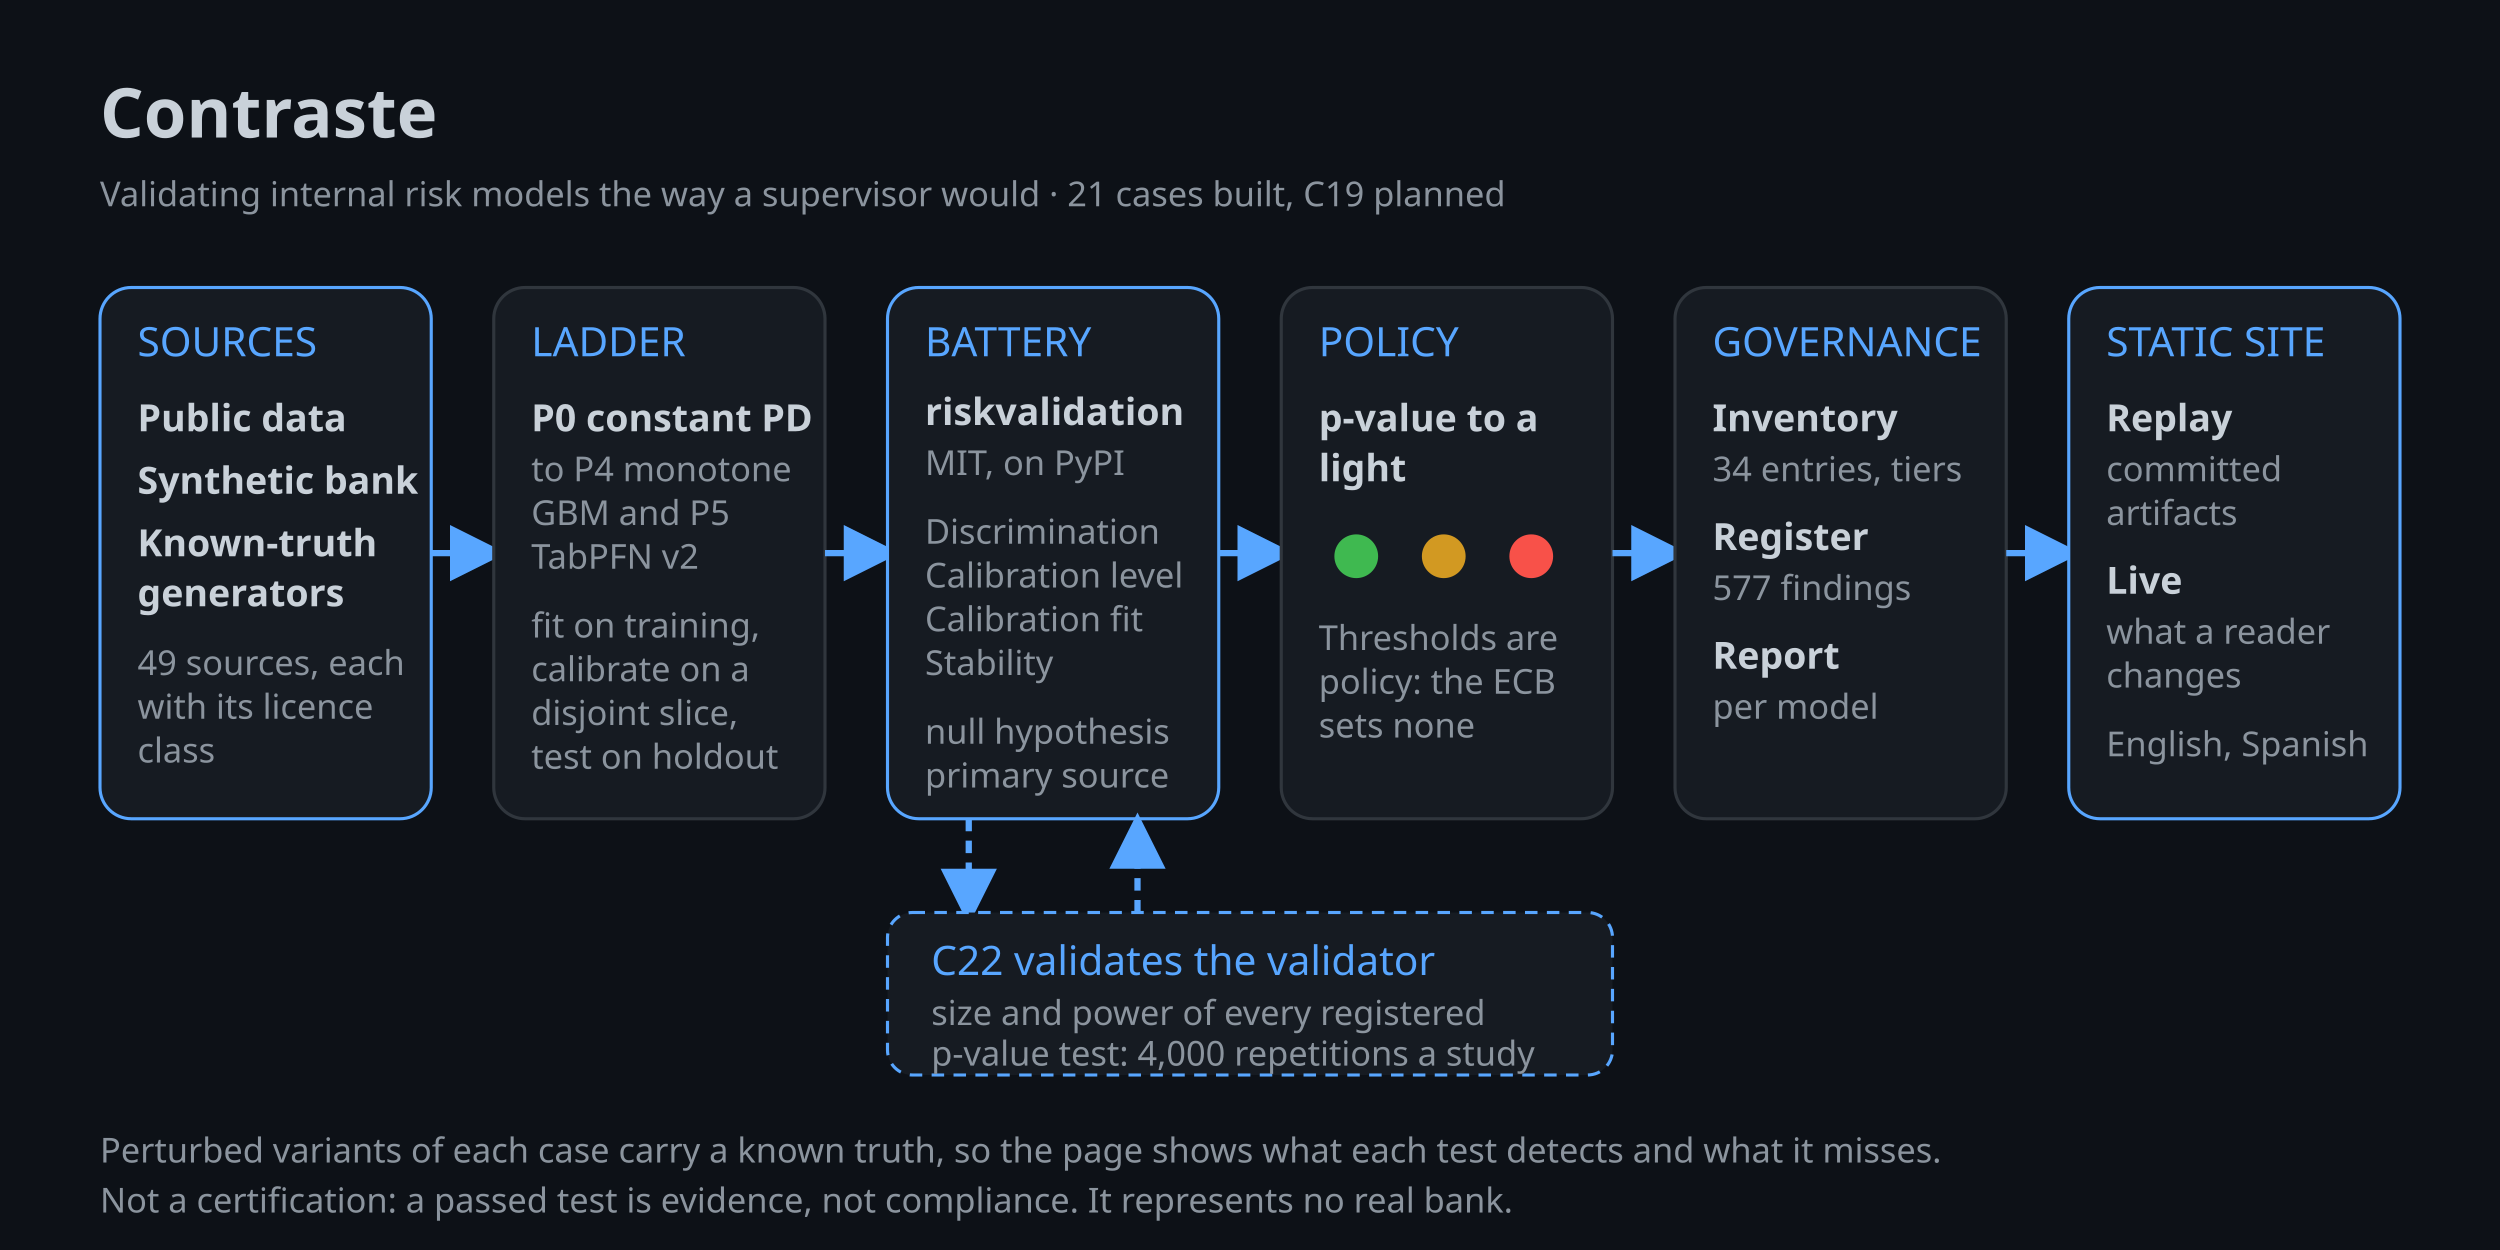
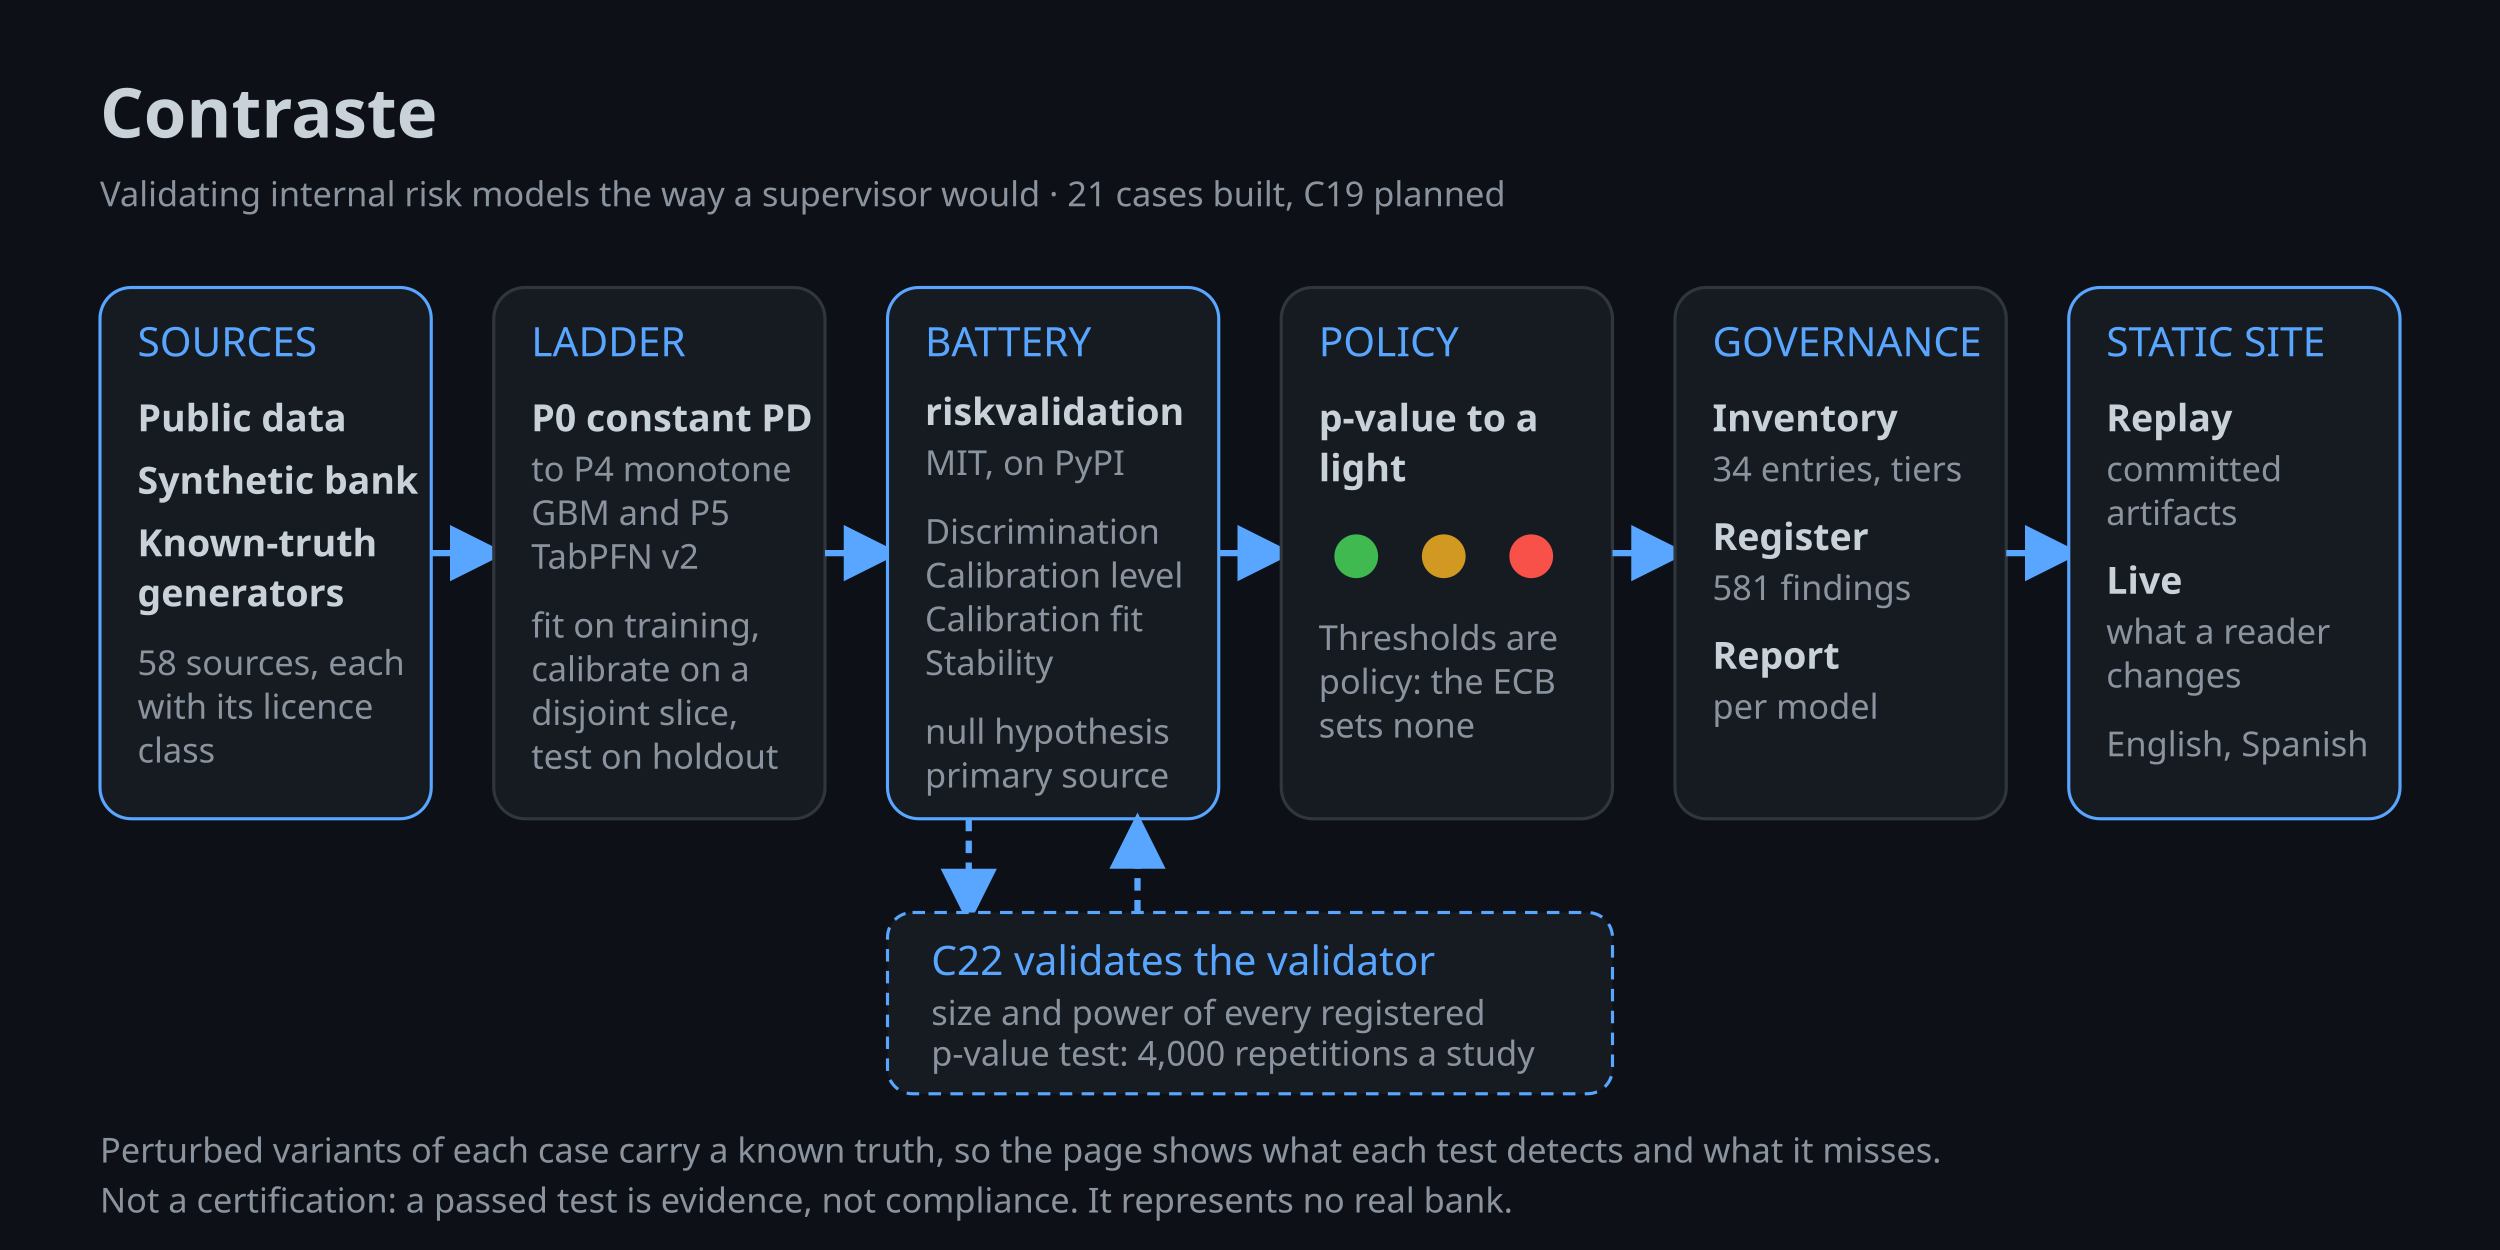
<svg xmlns="http://www.w3.org/2000/svg" viewBox="0 0 800 400" width="800" height="400" role="img" aria-label="Contraste: public data, a synthetic bank and known-truth generators feed a ladder of models; the open riskvalidation battery of discrimination, calibration and stability tests runs on every rung; a policy turns each p-value into a green, amber or red light; findings, an inventory and a validation report per model form the governance layer; a static site replays the committed artifacts and computes live what a reader changes; case C22 validates the validator by measuring the size and power of every registered p-value test">
  <defs>
    <marker id="ctar" markerWidth="9" markerHeight="9" refX="7" refY="4.5" orient="auto">
      <path d="M0 0 L9 4.5 L0 9 z" fill="#58a6ff" />
    </marker>
    <style>
      text{font-family:'Segoe UI',system-ui,sans-serif;fill:#c9d1d9}
      .t{fill:#c9d1d9;font-weight:600}.a{fill:#58a6ff}.m{fill:#8b949e;font-size:11px}
      .box{fill:#161b22;stroke:#30363d;stroke-width:1}.acc{stroke:#58a6ff}.warn{fill:#d29922}
    </style>
  </defs>
  <rect width="800" height="400" fill="#0d1117" />
  <text x="32" y="44" class="t" font-size="22">Contraste</text>
  <text x="32" y="66" class="m">Validating internal risk models the way a supervisor would · 21 cases built, C19 planned</text>
  <rect x="32" y="92" width="106" height="170" rx="10" class="box acc" />
  <text x="44" y="114" class="a" font-size="13">SOURCES</text>
  <text x="44" y="138" class="t" font-size="12">Public data</text>
  <text x="44" y="158" class="t" font-size="12">Synthetic bank</text>
  <text x="44" y="178" class="t" font-size="12">Known-truth</text>
  <text x="44" y="194" class="t" font-size="12">generators</text>
-   <text x="44" y="216" class="m">49 sources, each</text>
+   <text x="44" y="216" class="m">58 sources, each</text>
  <text x="44" y="230" class="m">with its licence</text>
  <text x="44" y="244" class="m">class</text>
  <path d="M138 177 H158" class="acc" fill="none" stroke-width="2" marker-end="url(#ctar)" />
  <rect x="158" y="92" width="106" height="170" rx="10" class="box" />
  <text x="170" y="114" class="a" font-size="13">LADDER</text>
  <text x="170" y="138" class="t" font-size="12">P0 constant PD</text>
  <text x="170" y="154" class="m">to P4 monotone</text>
  <text x="170" y="168" class="m">GBM and P5</text>
  <text x="170" y="182" class="m">TabPFN v2</text>
  <text x="170" y="204" class="m">fit on training,</text>
  <text x="170" y="218" class="m">calibrate on a</text>
  <text x="170" y="232" class="m">disjoint slice,</text>
  <text x="170" y="246" class="m">test on holdout</text>
  <path d="M264 177 H284" class="acc" fill="none" stroke-width="2" marker-end="url(#ctar)" />
  <rect x="284" y="92" width="106" height="170" rx="10" class="box acc" />
  <text x="296" y="114" class="a" font-size="13">BATTERY</text>
  <text x="296" y="136" class="t" font-size="12">riskvalidation</text>
  <text x="296" y="152" class="m">MIT, on PyPI</text>
  <text x="296" y="174" class="m">Discrimination</text>
  <text x="296" y="188" class="m">Calibration level</text>
  <text x="296" y="202" class="m">Calibration fit</text>
  <text x="296" y="216" class="m">Stability</text>
  <text x="296" y="238" class="m">null hypothesis</text>
  <text x="296" y="252" class="m">primary source</text>
  <path d="M390 177 H410" class="acc" fill="none" stroke-width="2" marker-end="url(#ctar)" />
  <rect x="410" y="92" width="106" height="170" rx="10" class="box" />
  <text x="422" y="114" class="a" font-size="13">POLICY</text>
  <text x="422" y="138" class="t" font-size="12">p-value to a</text>
  <text x="422" y="154" class="t" font-size="12">light</text>
  <circle cx="434" cy="178" r="7" fill="#3fb950" />
  <circle cx="462" cy="178" r="7" fill="#d29922" />
  <circle cx="490" cy="178" r="7" fill="#f85149" />
  <text x="422" y="208" class="m">Thresholds are</text>
  <text x="422" y="222" class="m">policy: the ECB</text>
  <text x="422" y="236" class="m">sets none</text>
  <path d="M516 177 H536" class="acc" fill="none" stroke-width="2" marker-end="url(#ctar)" />
  <rect x="536" y="92" width="106" height="170" rx="10" class="box" />
  <text x="548" y="114" class="a" font-size="13">GOVERNANCE</text>
  <text x="548" y="138" class="t" font-size="12">Inventory</text>
  <text x="548" y="154" class="m">34 entries, tiers</text>
  <text x="548" y="176" class="t" font-size="12">Register</text>
-   <text x="548" y="192" class="m">577 findings</text>
+   <text x="548" y="192" class="m">581 findings</text>
  <text x="548" y="214" class="t" font-size="12">Report</text>
  <text x="548" y="230" class="m">per model</text>
  <path d="M642 177 H662" class="acc" fill="none" stroke-width="2" marker-end="url(#ctar)" />
  <rect x="662" y="92" width="106" height="170" rx="10" class="box acc" />
  <text x="674" y="114" class="a" font-size="13">STATIC SITE</text>
  <text x="674" y="138" class="t" font-size="12">Replay</text>
  <text x="674" y="154" class="m">committed</text>
  <text x="674" y="168" class="m">artifacts</text>
  <text x="674" y="190" class="t" font-size="12">Live</text>
  <text x="674" y="206" class="m">what a reader</text>
  <text x="674" y="220" class="m">changes</text>
  <text x="674" y="242" class="m">English, Spanish</text>
  <path d="M310 262 V292" class="acc" fill="none" stroke-width="2" stroke-dasharray="4 3" marker-end="url(#ctar)" />
  <path d="M364 292 V264" class="acc" fill="none" stroke-width="2" stroke-dasharray="4 3" marker-end="url(#ctar)" />
-   <rect x="284" y="292" width="232" height="52" rx="8" class="box acc" stroke-dasharray="4 3" />
+   <rect x="284" y="292" width="232" height="58" rx="8" class="box acc" stroke-dasharray="4 3" />
  <text x="298" y="312" class="a" font-size="13">C22 validates the validator</text>
  <text x="298" y="328" class="m">size and power of every registered</text>
  <text x="298" y="341" class="m">p-value test: 4,000 repetitions a study</text>
  <text x="32" y="372" class="m">Perturbed variants of each case carry a known truth, so the page shows what each test detects and what it misses.</text>
  <text x="32" y="388" class="m">Not a certification: a passed test is evidence, not compliance. It represents no real bank.</text>
</svg>
